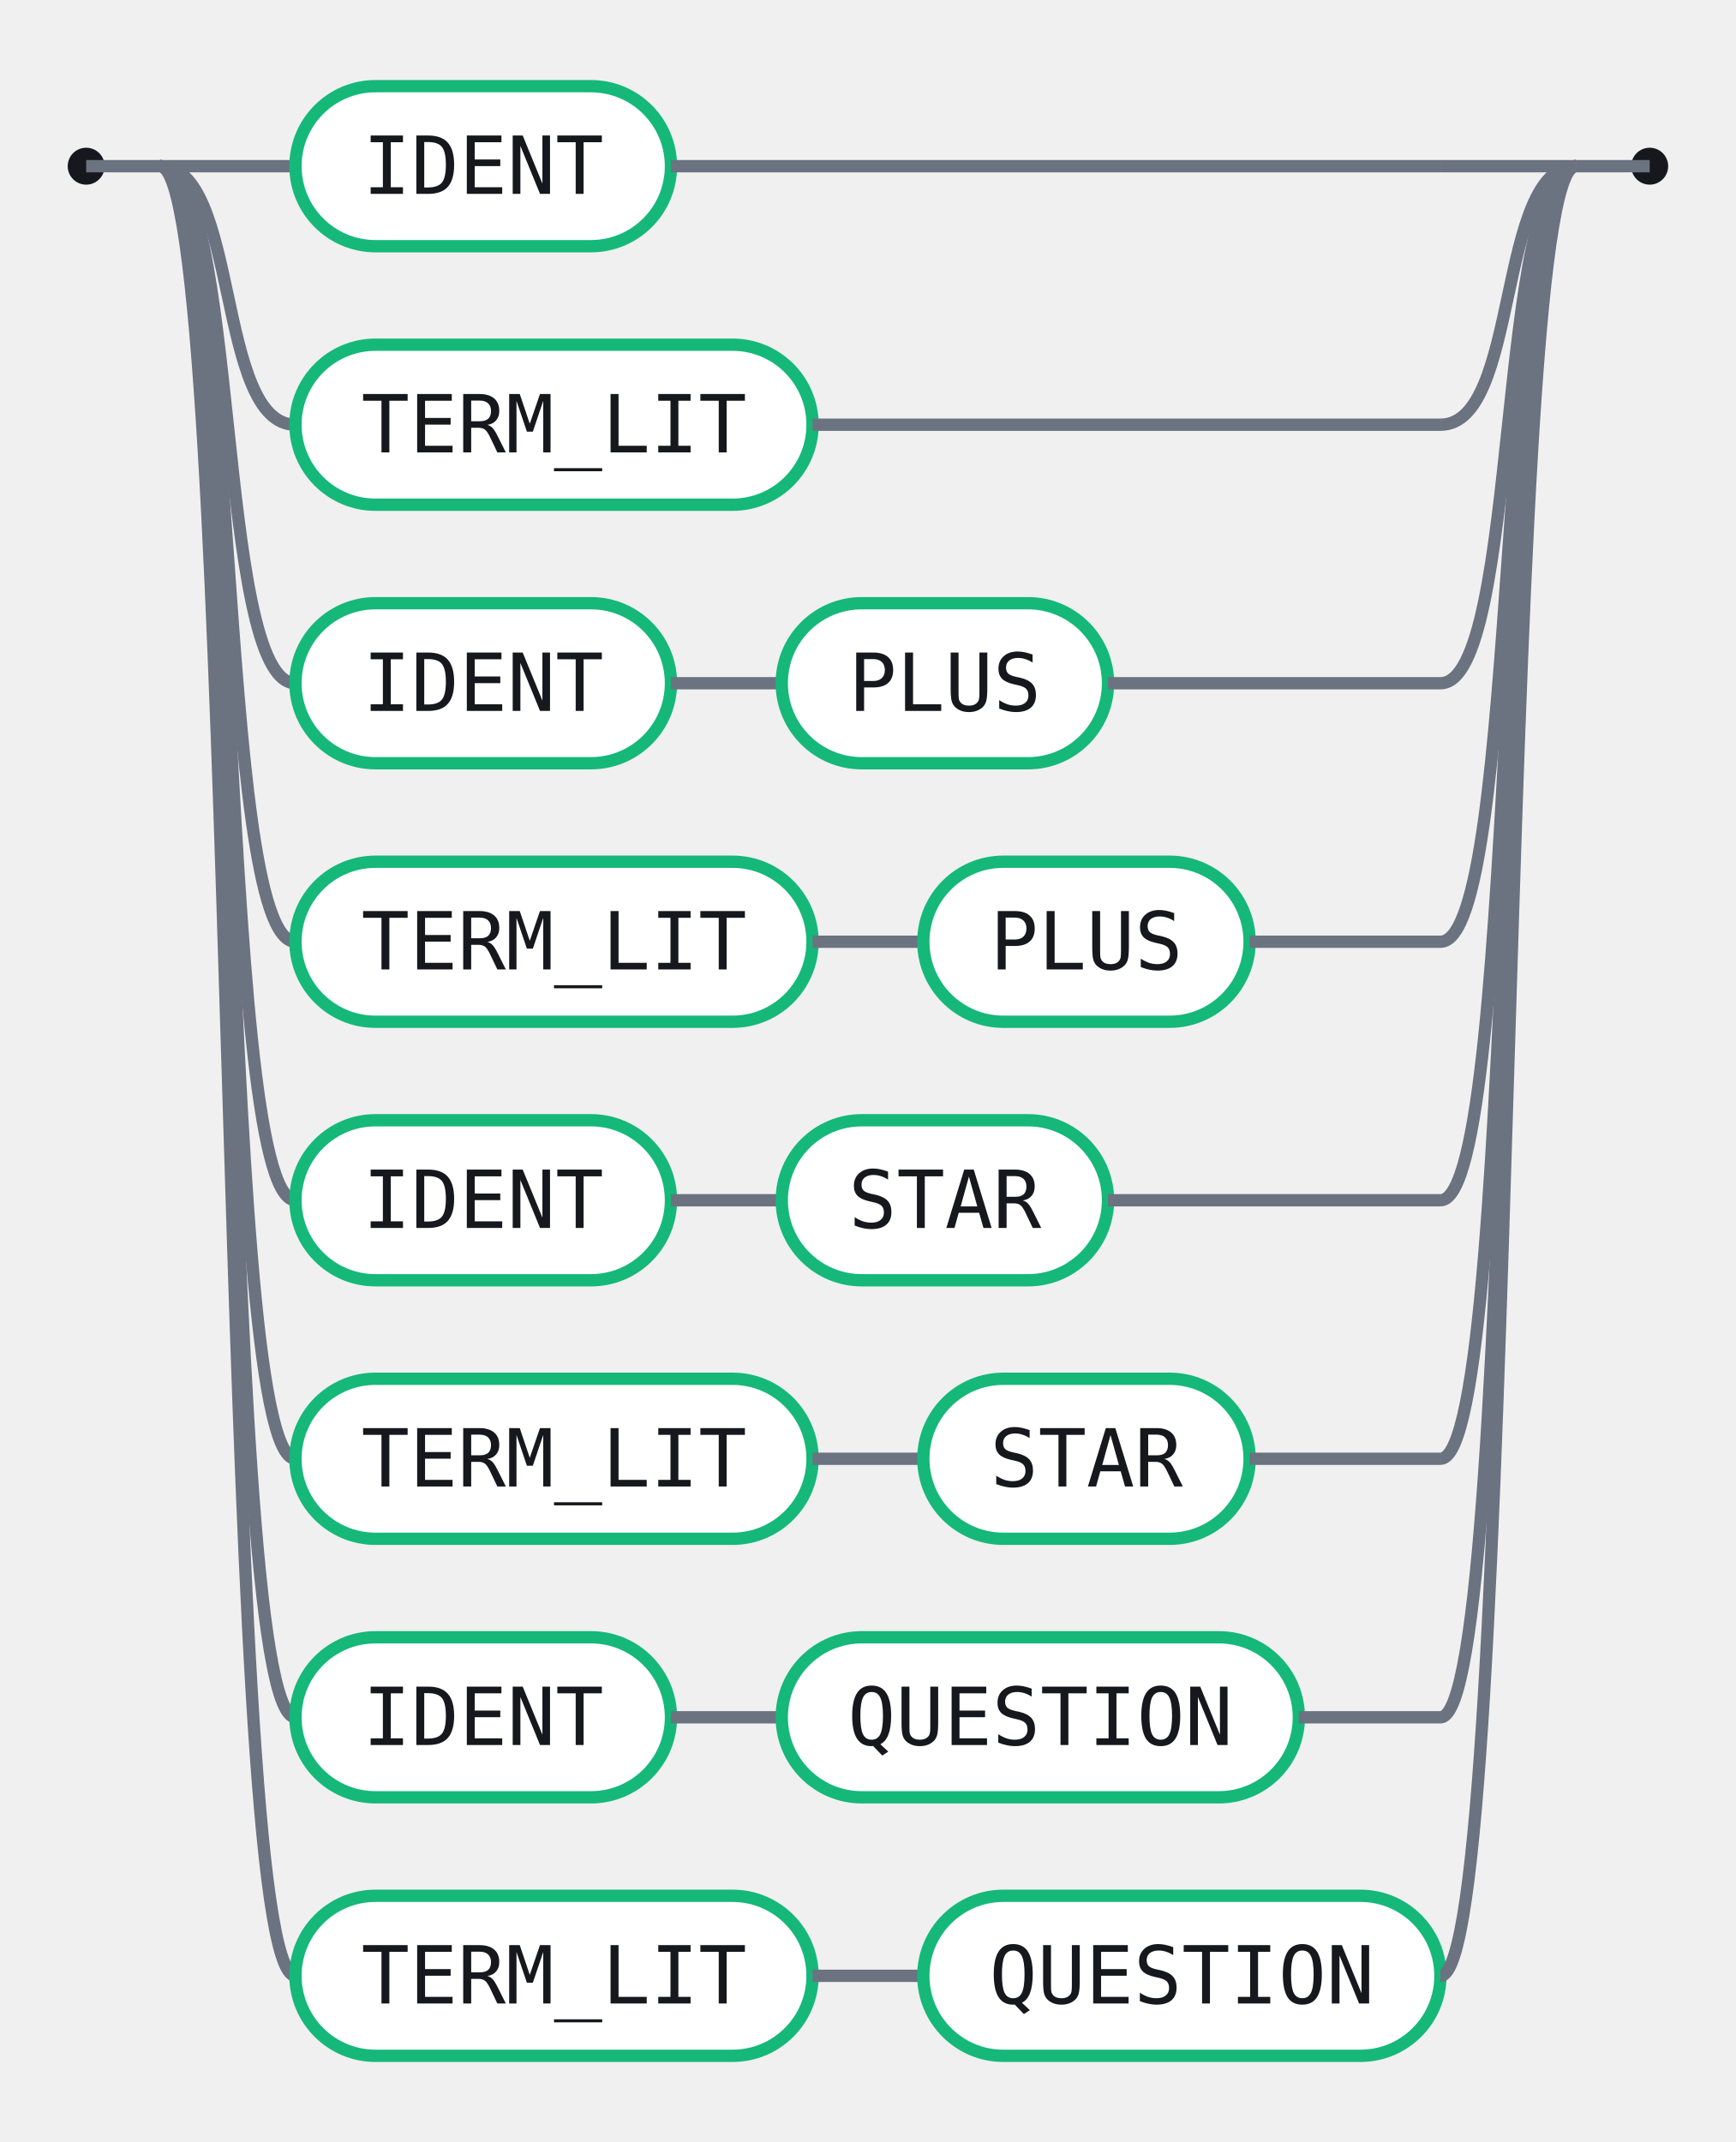
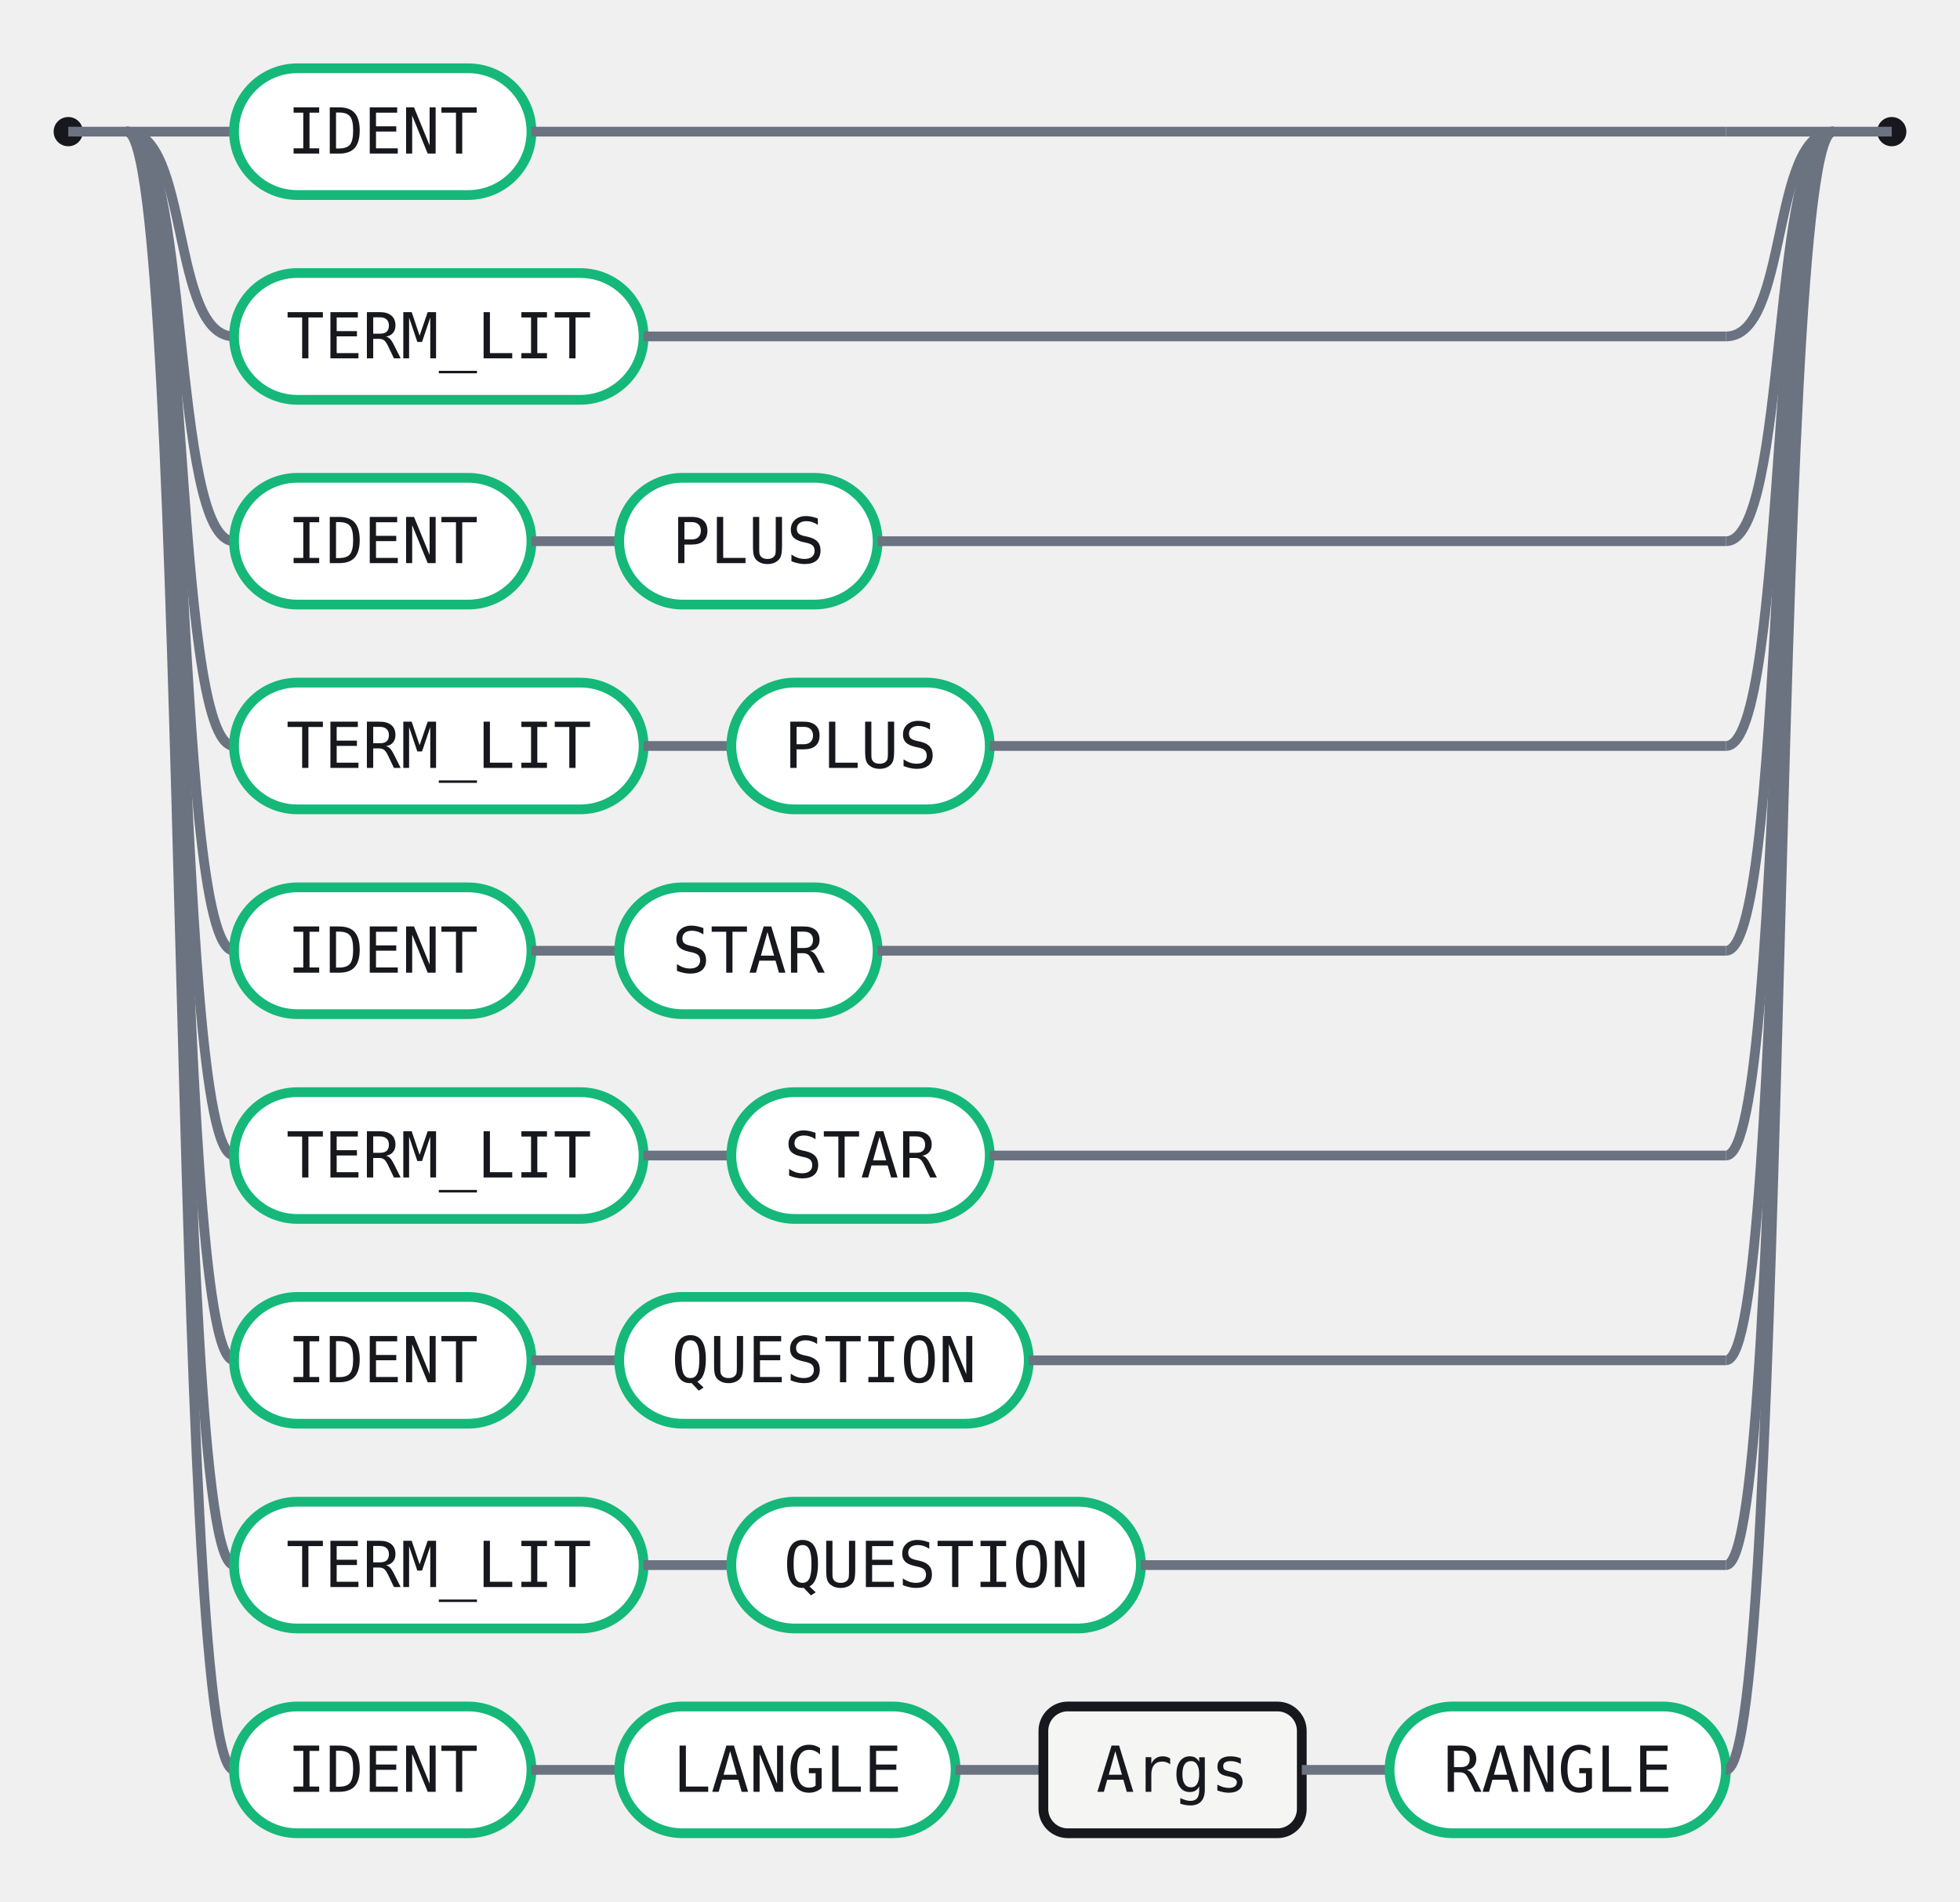
- <svg xmlns="http://www.w3.org/2000/svg" width="282" height="348" viewBox="0 0 282 348" role="img" aria-label="Railroad diagram for the Sym rule">
+ <svg xmlns="http://www.w3.org/2000/svg" width="402" height="390" viewBox="0 0 402 390" role="img" aria-label="Railroad diagram for the Sym rule">
  <style>.rr-track{fill:none;stroke:#6B7280;stroke-width:2}.rr-term{fill:#fff;stroke:#15B879;stroke-width:2}.rr-nonterm{fill:#F5F6F3;stroke:#16181D;stroke-width:2}.rr-text{fill:#16181D;font:13px ui-monospace,SFMono-Regular,Menlo,Consolas,monospace}.rr-cap{fill:#16181D}</style>
  <circle class="rr-cap" cx="14" cy="27" r="3" />
-   <circle class="rr-cap" cx="268" cy="27" r="3" />
+   <circle class="rr-cap" cx="388" cy="27" r="3" />
  <path class="rr-track" d="M14 27 H26" />
-   <path class="rr-track" d="M256 27 H268" />
+   <path class="rr-track" d="M376 27 H388" />
  <path class="rr-track" d="M26 27 H48" />
  <rect class="rr-term" x="48" y="14" width="61" height="26" rx="13" />
  <text class="rr-text" x="78.5" y="27" text-anchor="middle" dominant-baseline="central">IDENT</text>
-   <path class="rr-track" d="M109 27 H234" />
-   <path class="rr-track" d="M234 27 H256" />
+   <path class="rr-track" d="M109 27 H354" />
+   <path class="rr-track" d="M354 27 H376" />
  <path class="rr-track" d="M26 27 C39 27 35 69 48 69" />
  <rect class="rr-term" x="48" y="56" width="84" height="26" rx="13" />
  <text class="rr-text" x="90" y="69" text-anchor="middle" dominant-baseline="central">TERM_LIT</text>
-   <path class="rr-track" d="M132 69 H234" />
-   <path class="rr-track" d="M234 69 C247 69 243 27 256 27" />
+   <path class="rr-track" d="M132 69 H354" />
+   <path class="rr-track" d="M354 69 C367 69 363 27 376 27" />
  <path class="rr-track" d="M26 27 C39 27 35 111 48 111" />
  <rect class="rr-term" x="48" y="98" width="61" height="26" rx="13" />
  <text class="rr-text" x="78.5" y="111" text-anchor="middle" dominant-baseline="central">IDENT</text>
  <path class="rr-track" d="M109 111 H127" />
  <rect class="rr-term" x="127" y="98" width="53" height="26" rx="13" />
  <text class="rr-text" x="153.5" y="111" text-anchor="middle" dominant-baseline="central">PLUS</text>
-   <path class="rr-track" d="M180 111 H234" />
-   <path class="rr-track" d="M234 111 C247 111 243 27 256 27" />
+   <path class="rr-track" d="M180 111 H354" />
+   <path class="rr-track" d="M354 111 C367 111 363 27 376 27" />
  <path class="rr-track" d="M26 27 C39 27 35 153 48 153" />
  <rect class="rr-term" x="48" y="140" width="84" height="26" rx="13" />
  <text class="rr-text" x="90" y="153" text-anchor="middle" dominant-baseline="central">TERM_LIT</text>
  <path class="rr-track" d="M132 153 H150" />
  <rect class="rr-term" x="150" y="140" width="53" height="26" rx="13" />
  <text class="rr-text" x="176.5" y="153" text-anchor="middle" dominant-baseline="central">PLUS</text>
-   <path class="rr-track" d="M203 153 H234" />
-   <path class="rr-track" d="M234 153 C247 153 243 27 256 27" />
+   <path class="rr-track" d="M203 153 H354" />
+   <path class="rr-track" d="M354 153 C367 153 363 27 376 27" />
  <path class="rr-track" d="M26 27 C39 27 35 195 48 195" />
  <rect class="rr-term" x="48" y="182" width="61" height="26" rx="13" />
  <text class="rr-text" x="78.5" y="195" text-anchor="middle" dominant-baseline="central">IDENT</text>
  <path class="rr-track" d="M109 195 H127" />
  <rect class="rr-term" x="127" y="182" width="53" height="26" rx="13" />
  <text class="rr-text" x="153.5" y="195" text-anchor="middle" dominant-baseline="central">STAR</text>
-   <path class="rr-track" d="M180 195 H234" />
-   <path class="rr-track" d="M234 195 C247 195 243 27 256 27" />
+   <path class="rr-track" d="M180 195 H354" />
+   <path class="rr-track" d="M354 195 C367 195 363 27 376 27" />
  <path class="rr-track" d="M26 27 C39 27 35 237 48 237" />
  <rect class="rr-term" x="48" y="224" width="84" height="26" rx="13" />
  <text class="rr-text" x="90" y="237" text-anchor="middle" dominant-baseline="central">TERM_LIT</text>
  <path class="rr-track" d="M132 237 H150" />
  <rect class="rr-term" x="150" y="224" width="53" height="26" rx="13" />
  <text class="rr-text" x="176.5" y="237" text-anchor="middle" dominant-baseline="central">STAR</text>
-   <path class="rr-track" d="M203 237 H234" />
-   <path class="rr-track" d="M234 237 C247 237 243 27 256 27" />
+   <path class="rr-track" d="M203 237 H354" />
+   <path class="rr-track" d="M354 237 C367 237 363 27 376 27" />
  <path class="rr-track" d="M26 27 C39 27 35 279 48 279" />
  <rect class="rr-term" x="48" y="266" width="61" height="26" rx="13" />
  <text class="rr-text" x="78.5" y="279" text-anchor="middle" dominant-baseline="central">IDENT</text>
  <path class="rr-track" d="M109 279 H127" />
  <rect class="rr-term" x="127" y="266" width="84" height="26" rx="13" />
  <text class="rr-text" x="169" y="279" text-anchor="middle" dominant-baseline="central">QUESTION</text>
-   <path class="rr-track" d="M211 279 H234" />
-   <path class="rr-track" d="M234 279 C247 279 243 27 256 27" />
+   <path class="rr-track" d="M211 279 H354" />
+   <path class="rr-track" d="M354 279 C367 279 363 27 376 27" />
  <path class="rr-track" d="M26 27 C39 27 35 321 48 321" />
  <rect class="rr-term" x="48" y="308" width="84" height="26" rx="13" />
  <text class="rr-text" x="90" y="321" text-anchor="middle" dominant-baseline="central">TERM_LIT</text>
  <path class="rr-track" d="M132 321 H150" />
  <rect class="rr-term" x="150" y="308" width="84" height="26" rx="13" />
  <text class="rr-text" x="192" y="321" text-anchor="middle" dominant-baseline="central">QUESTION</text>
-   <path class="rr-track" d="M234 321 C247 321 243 27 256 27" />
+   <path class="rr-track" d="M234 321 H354" />
+   <path class="rr-track" d="M354 321 C367 321 363 27 376 27" />
+   <path class="rr-track" d="M26 27 C39 27 35 363 48 363" />
+   <rect class="rr-term" x="48" y="350" width="61" height="26" rx="13" />
+   <text class="rr-text" x="78.5" y="363" text-anchor="middle" dominant-baseline="central">IDENT</text>
+   <path class="rr-track" d="M109 363 H127" />
+   <rect class="rr-term" x="127" y="350" width="69" height="26" rx="13" />
+   <text class="rr-text" x="161.5" y="363" text-anchor="middle" dominant-baseline="central">LANGLE</text>
+   <path class="rr-track" d="M196 363 H214" />
+   <rect class="rr-nonterm" x="214" y="350" width="53" height="26" rx="5" />
+   <text class="rr-text" x="240.5" y="363" text-anchor="middle" dominant-baseline="central">Args</text>
+   <path class="rr-track" d="M267 363 H285" />
+   <rect class="rr-term" x="285" y="350" width="69" height="26" rx="13" />
+   <text class="rr-text" x="319.5" y="363" text-anchor="middle" dominant-baseline="central">RANGLE</text>
+   <path class="rr-track" d="M354 363 C367 363 363 27 376 27" />
</svg>
